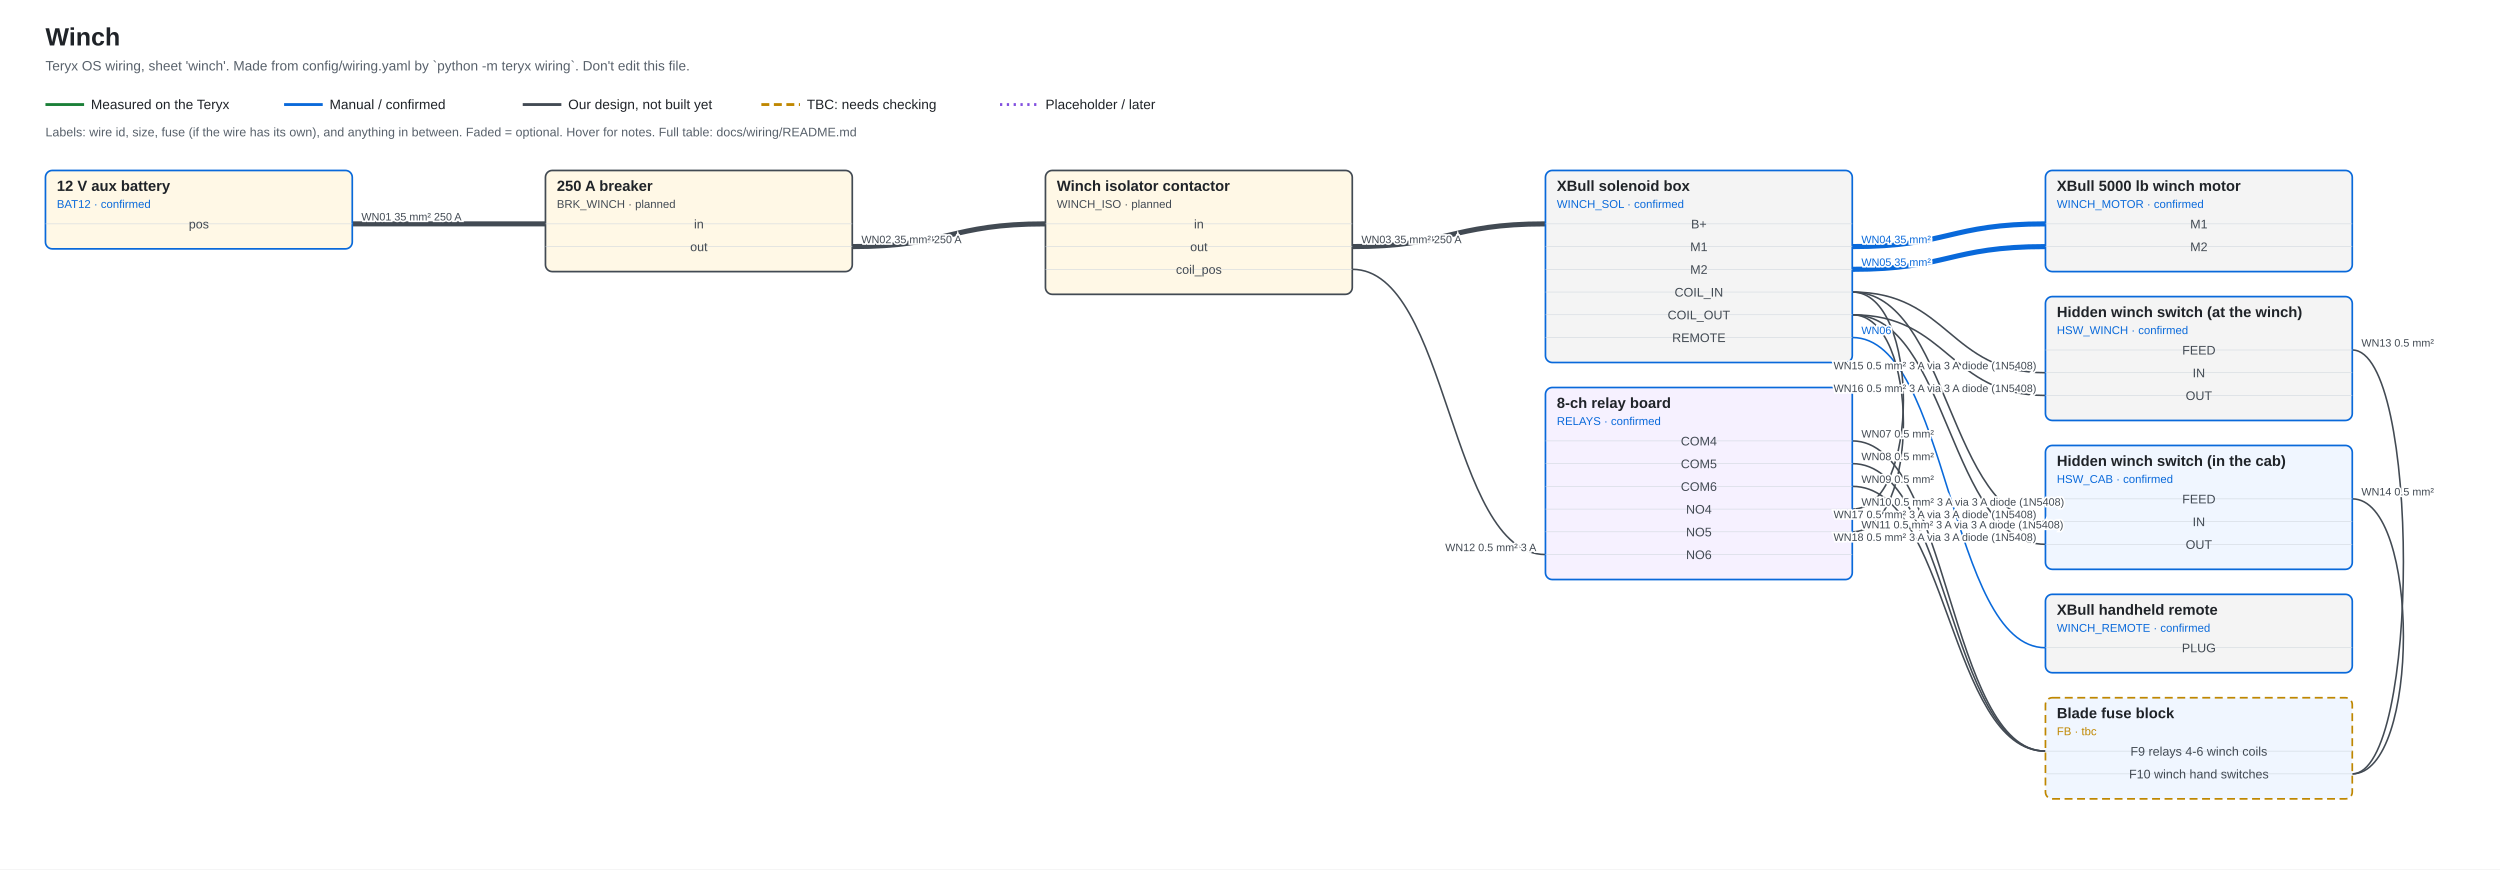
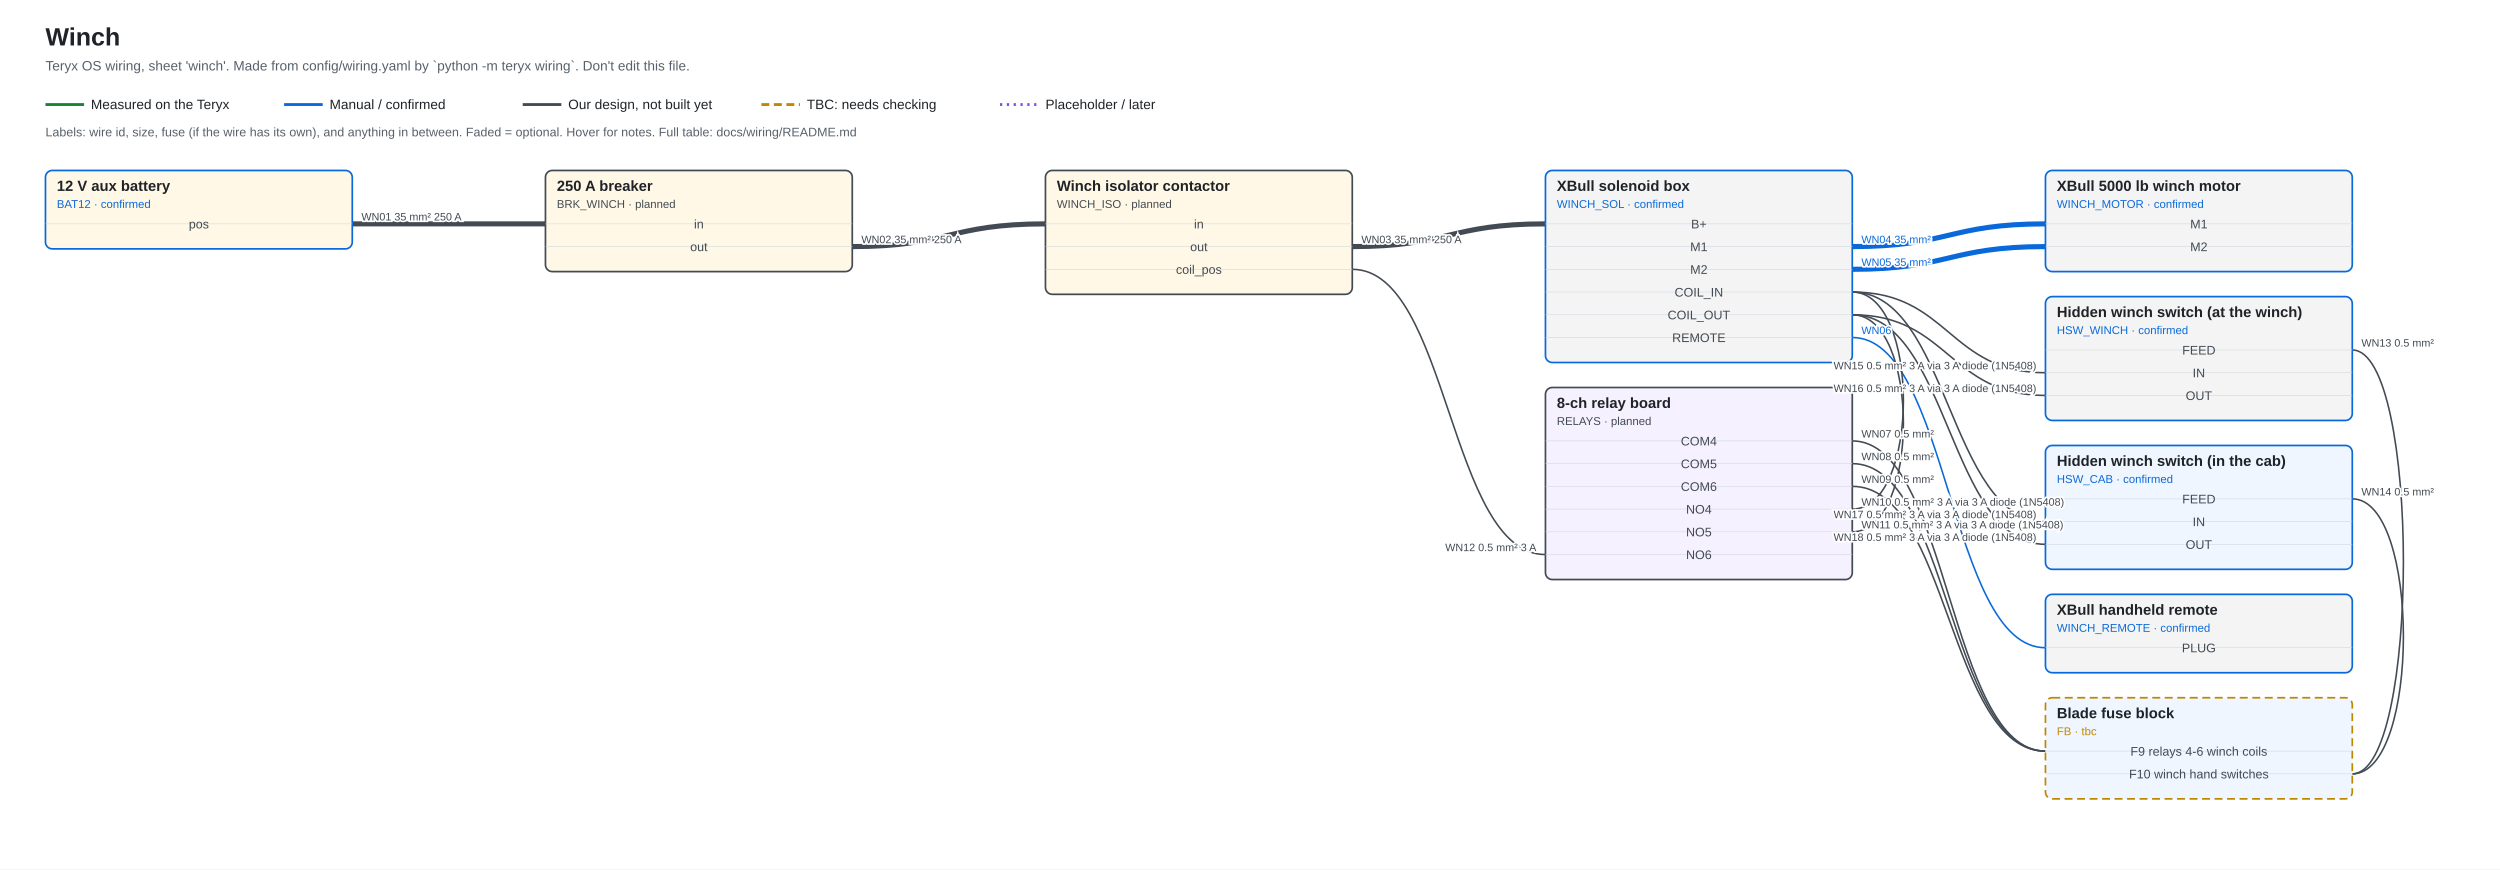
<svg xmlns="http://www.w3.org/2000/svg" viewBox="0 0 2200 765" width="2200" height="765" font-family="Arial, Helvetica, sans-serif" data-sheet="winch">
  <rect width="2200" height="765" fill="#ffffff" />
  <text x="40" y="40" font-size="22" text-anchor="start" font-weight="bold" fill="#1f2328">Winch</text>
  <text x="40" y="62" font-size="12" text-anchor="start" font-weight="normal" fill="#57606a">Teryx OS wiring, sheet 'winch'. Made from config/wiring.yaml by `python -m teryx wiring`. Don't edit this file.</text>
  <line x1="40" y1="92" x2="74" y2="92" stroke="#1a7f37" stroke-width="2.5" />
  <text x="80" y="96" font-size="12" text-anchor="start" font-weight="normal" fill="#1f2328">Measured on the Teryx</text>
  <line x1="250" y1="92" x2="284" y2="92" stroke="#0969da" stroke-width="2.5" />
  <text x="290" y="96" font-size="12" text-anchor="start" font-weight="normal" fill="#1f2328">Manual / confirmed</text>
  <line x1="460" y1="92" x2="494" y2="92" stroke="#424a53" stroke-width="2.5" />
  <text x="500" y="96" font-size="12" text-anchor="start" font-weight="normal" fill="#1f2328">Our design, not built yet</text>
  <line x1="670" y1="92" x2="704" y2="92" stroke="#bf8700" stroke-width="2.5" stroke-dasharray="7 4" />
  <text x="710" y="96" font-size="12" text-anchor="start" font-weight="normal" fill="#1f2328">TBC: needs checking</text>
  <line x1="880" y1="92" x2="914" y2="92" stroke="#8250df" stroke-width="2.5" stroke-dasharray="2 4" />
  <text x="920" y="96" font-size="12" text-anchor="start" font-weight="normal" fill="#1f2328">Placeholder / later</text>
  <text x="40" y="120" font-size="11" text-anchor="start" font-weight="normal" fill="#57606a">Labels: wire id, size, fuse (if the wire has its own), and anything in between. Faded = optional. Hover for notes. Full table: docs/wiring/README.md</text>
  <g data-wire="WN01" data-from="BAT12.pos" data-to="BRK_WINCH.in" data-status="planned">
    <path d="M310,197 C395,197 395,197 480,197" fill="none" stroke="#424a53" stroke-width="4.5" />
  </g>
  <g data-wire="WN02" data-from="BRK_WINCH.out" data-to="WINCH_ISO.in" data-status="planned">
    <path d="M750,217 C835,217 835,197 920,197" fill="none" stroke="#424a53" stroke-width="4.5" />
  </g>
  <g data-wire="WN03" data-from="WINCH_ISO.out" data-to="WINCH_SOL.B+" data-status="planned">
    <path d="M1190,217 C1275,217 1275,197 1360,197" fill="none" stroke="#424a53" stroke-width="4.5" />
  </g>
  <g data-wire="WN04" data-from="WINCH_SOL.M1" data-to="WINCH_MOTOR.M1" data-status="confirmed">
    <path d="M1630,217 C1715,217 1715,197 1800,197" fill="none" stroke="#0969da" stroke-width="4.5" />
  </g>
  <g data-wire="WN05" data-from="WINCH_SOL.M2" data-to="WINCH_MOTOR.M2" data-status="confirmed">
    <path d="M1630,237 C1715,237 1715,217 1800,217" fill="none" stroke="#0969da" stroke-width="4.5" />
  </g>
  <g data-wire="WN06" data-from="WINCH_SOL.REMOTE" data-to="WINCH_REMOTE.PLUG" data-status="confirmed">
    <path d="M1630,297 C1715,297 1715,570 1800,570" fill="none" stroke="#0969da" stroke-width="1.4" />
  </g>
  <g data-wire="WN07" data-from="FB.F9" data-to="RELAYS.COM4" data-status="planned">
    <path d="M1800,661 C1715,661 1715,388 1630,388" fill="none" stroke="#424a53" stroke-width="1.4" />
  </g>
  <g data-wire="WN08" data-from="FB.F9" data-to="RELAYS.COM5" data-status="planned">
    <path d="M1800,661 C1715,661 1715,408 1630,408" fill="none" stroke="#424a53" stroke-width="1.4" />
  </g>
  <g data-wire="WN09" data-from="FB.F9" data-to="RELAYS.COM6" data-status="planned">
    <path d="M1800,661 C1715,661 1715,428 1630,428" fill="none" stroke="#424a53" stroke-width="1.4" />
  </g>
  <g data-wire="WN10" data-from="RELAYS.NO4" data-to="WINCH_SOL.COIL_IN" data-status="planned">
    <path d="M1630,448 C1690,448 1690,257 1630,257" fill="none" stroke="#424a53" stroke-width="1.4" />
  </g>
  <g data-wire="WN11" data-from="RELAYS.NO5" data-to="WINCH_SOL.COIL_OUT" data-status="planned">
    <path d="M1630,468 C1690,468 1690,277 1630,277" fill="none" stroke="#424a53" stroke-width="1.4" />
  </g>
  <g data-wire="WN12" data-from="RELAYS.NO6" data-to="WINCH_ISO.coil_pos" data-status="planned">
    <path d="M1360,488 C1275,488 1275,237 1190,237" fill="none" stroke="#424a53" stroke-width="1.4" />
  </g>
  <g data-wire="WN13" data-from="FB.F10" data-to="HSW_WINCH.FEED" data-status="planned">
    <path d="M2070,681 C2130,681 2130,308 2070,308" fill="none" stroke="#424a53" stroke-width="1.4" />
  </g>
  <g data-wire="WN14" data-from="FB.F10" data-to="HSW_CAB.FEED" data-status="planned">
    <path d="M2070,681 C2130,681 2130,439 2070,439" fill="none" stroke="#424a53" stroke-width="1.4" />
  </g>
  <g data-wire="WN15" data-from="HSW_WINCH.IN" data-to="WINCH_SOL.COIL_IN" data-status="planned">
    <path d="M1800,328 C1715,328 1715,257 1630,257" fill="none" stroke="#424a53" stroke-width="1.4" />
  </g>
  <g data-wire="WN16" data-from="HSW_WINCH.OUT" data-to="WINCH_SOL.COIL_OUT" data-status="planned">
    <path d="M1800,348 C1715,348 1715,277 1630,277" fill="none" stroke="#424a53" stroke-width="1.4" />
  </g>
  <g data-wire="WN17" data-from="HSW_CAB.IN" data-to="WINCH_SOL.COIL_IN" data-status="planned">
    <path d="M1800,459 C1715,459 1715,257 1630,257" fill="none" stroke="#424a53" stroke-width="1.4" />
  </g>
  <g data-wire="WN18" data-from="HSW_CAB.OUT" data-to="WINCH_SOL.COIL_OUT" data-status="planned">
    <path d="M1800,479 C1715,479 1715,277 1630,277" fill="none" stroke="#424a53" stroke-width="1.4" />
  </g>
  <g data-device="BAT12" data-status="confirmed">
    <rect x="40" y="150" width="270" height="69" rx="6" fill="#fff8e6" stroke="#0969da" stroke-width="1.5" />
    <text x="50" y="168" font-size="13" text-anchor="start" font-weight="bold" fill="#1f2328">12 V aux battery</text>
    <text x="50" y="183" font-size="10" text-anchor="start" font-weight="normal" fill="#0969da">BAT12 · confirmed</text>
    <line x1="40" y1="197" x2="310" y2="197" stroke="#d0d7de" stroke-width="0.5" />
    <text x="175" y="201" font-size="11" text-anchor="middle" font-weight="normal" fill="#424a53">pos</text>
  </g>
  <g data-device="BRK_WINCH" data-status="planned">
    <rect x="480" y="150" width="270" height="89" rx="6" fill="#fff8e6" stroke="#424a53" stroke-width="1.5" />
    <text x="490" y="168" font-size="13" text-anchor="start" font-weight="bold" fill="#1f2328">250 A breaker</text>
    <text x="490" y="183" font-size="10" text-anchor="start" font-weight="normal" fill="#424a53">BRK_WINCH · planned</text>
    <line x1="480" y1="197" x2="750" y2="197" stroke="#d0d7de" stroke-width="0.5" />
    <text x="615" y="201" font-size="11" text-anchor="middle" font-weight="normal" fill="#424a53">in</text>
    <line x1="480" y1="217" x2="750" y2="217" stroke="#d0d7de" stroke-width="0.5" />
    <text x="615" y="221" font-size="11" text-anchor="middle" font-weight="normal" fill="#424a53">out</text>
  </g>
  <g data-device="WINCH_ISO" data-status="planned">
    <rect x="920" y="150" width="270" height="109" rx="6" fill="#fff8e6" stroke="#424a53" stroke-width="1.5" />
    <text x="930" y="168" font-size="13" text-anchor="start" font-weight="bold" fill="#1f2328">Winch isolator contactor</text>
    <text x="930" y="183" font-size="10" text-anchor="start" font-weight="normal" fill="#424a53">WINCH_ISO · planned</text>
    <line x1="920" y1="197" x2="1190" y2="197" stroke="#d0d7de" stroke-width="0.5" />
    <text x="1055" y="201" font-size="11" text-anchor="middle" font-weight="normal" fill="#424a53">in</text>
    <line x1="920" y1="217" x2="1190" y2="217" stroke="#d0d7de" stroke-width="0.5" />
    <text x="1055" y="221" font-size="11" text-anchor="middle" font-weight="normal" fill="#424a53">out</text>
    <line x1="920" y1="237" x2="1190" y2="237" stroke="#d0d7de" stroke-width="0.5" />
    <text x="1055" y="241" font-size="11" text-anchor="middle" font-weight="normal" fill="#424a53">coil_pos</text>
  </g>
  <g data-device="WINCH_SOL" data-status="confirmed">
    <rect x="1360" y="150" width="270" height="169" rx="6" fill="#f4f4f4" stroke="#0969da" stroke-width="1.5" />
    <text x="1370" y="168" font-size="13" text-anchor="start" font-weight="bold" fill="#1f2328">XBull solenoid box</text>
    <text x="1370" y="183" font-size="10" text-anchor="start" font-weight="normal" fill="#0969da">WINCH_SOL · confirmed</text>
    <line x1="1360" y1="197" x2="1630" y2="197" stroke="#d0d7de" stroke-width="0.5" />
    <text x="1495" y="201" font-size="11" text-anchor="middle" font-weight="normal" fill="#424a53">B+</text>
    <line x1="1360" y1="217" x2="1630" y2="217" stroke="#d0d7de" stroke-width="0.5" />
    <text x="1495" y="221" font-size="11" text-anchor="middle" font-weight="normal" fill="#424a53">M1</text>
    <line x1="1360" y1="237" x2="1630" y2="237" stroke="#d0d7de" stroke-width="0.5" />
    <text x="1495" y="241" font-size="11" text-anchor="middle" font-weight="normal" fill="#424a53">M2</text>
    <line x1="1360" y1="257" x2="1630" y2="257" stroke="#d0d7de" stroke-width="0.5" />
    <text x="1495" y="261" font-size="11" text-anchor="middle" font-weight="normal" fill="#424a53">COIL_IN</text>
    <line x1="1360" y1="277" x2="1630" y2="277" stroke="#d0d7de" stroke-width="0.5" />
    <text x="1495" y="281" font-size="11" text-anchor="middle" font-weight="normal" fill="#424a53">COIL_OUT</text>
    <line x1="1360" y1="297" x2="1630" y2="297" stroke="#d0d7de" stroke-width="0.5" />
    <text x="1495" y="301" font-size="11" text-anchor="middle" font-weight="normal" fill="#424a53">REMOTE</text>
  </g>
-   <g data-device="RELAYS" data-status="confirmed">
-     <rect x="1360" y="341" width="270" height="169" rx="6" fill="#f6f1ff" stroke="#0969da" stroke-width="1.5" />
+   <g data-device="RELAYS" data-status="planned">
+     <rect x="1360" y="341" width="270" height="169" rx="6" fill="#f6f1ff" stroke="#424a53" stroke-width="1.5" />
    <text x="1370" y="359" font-size="13" text-anchor="start" font-weight="bold" fill="#1f2328">8-ch relay board</text>
-     <text x="1370" y="374" font-size="10" text-anchor="start" font-weight="normal" fill="#0969da">RELAYS · confirmed</text>
+     <text x="1370" y="374" font-size="10" text-anchor="start" font-weight="normal" fill="#424a53">RELAYS · planned</text>
    <line x1="1360" y1="388" x2="1630" y2="388" stroke="#d0d7de" stroke-width="0.5" />
    <text x="1495" y="392" font-size="11" text-anchor="middle" font-weight="normal" fill="#424a53">COM4</text>
    <line x1="1360" y1="408" x2="1630" y2="408" stroke="#d0d7de" stroke-width="0.5" />
    <text x="1495" y="412" font-size="11" text-anchor="middle" font-weight="normal" fill="#424a53">COM5</text>
    <line x1="1360" y1="428" x2="1630" y2="428" stroke="#d0d7de" stroke-width="0.5" />
    <text x="1495" y="432" font-size="11" text-anchor="middle" font-weight="normal" fill="#424a53">COM6</text>
    <line x1="1360" y1="448" x2="1630" y2="448" stroke="#d0d7de" stroke-width="0.5" />
    <text x="1495" y="452" font-size="11" text-anchor="middle" font-weight="normal" fill="#424a53">NO4</text>
    <line x1="1360" y1="468" x2="1630" y2="468" stroke="#d0d7de" stroke-width="0.5" />
    <text x="1495" y="472" font-size="11" text-anchor="middle" font-weight="normal" fill="#424a53">NO5</text>
    <line x1="1360" y1="488" x2="1630" y2="488" stroke="#d0d7de" stroke-width="0.5" />
    <text x="1495" y="492" font-size="11" text-anchor="middle" font-weight="normal" fill="#424a53">NO6</text>
  </g>
  <g data-device="WINCH_MOTOR" data-status="confirmed">
    <rect x="1800" y="150" width="270" height="89" rx="6" fill="#f4f4f4" stroke="#0969da" stroke-width="1.5" />
    <text x="1810" y="168" font-size="13" text-anchor="start" font-weight="bold" fill="#1f2328">XBull 5000 lb winch motor</text>
    <text x="1810" y="183" font-size="10" text-anchor="start" font-weight="normal" fill="#0969da">WINCH_MOTOR · confirmed</text>
    <line x1="1800" y1="197" x2="2070" y2="197" stroke="#d0d7de" stroke-width="0.5" />
    <text x="1935" y="201" font-size="11" text-anchor="middle" font-weight="normal" fill="#424a53">M1</text>
    <line x1="1800" y1="217" x2="2070" y2="217" stroke="#d0d7de" stroke-width="0.5" />
    <text x="1935" y="221" font-size="11" text-anchor="middle" font-weight="normal" fill="#424a53">M2</text>
  </g>
  <g data-device="HSW_WINCH" data-status="confirmed">
    <rect x="1800" y="261" width="270" height="109" rx="6" fill="#f4f4f4" stroke="#0969da" stroke-width="1.5" />
    <text x="1810" y="279" font-size="13" text-anchor="start" font-weight="bold" fill="#1f2328">Hidden winch switch (at the winch)</text>
    <text x="1810" y="294" font-size="10" text-anchor="start" font-weight="normal" fill="#0969da">HSW_WINCH · confirmed</text>
    <line x1="1800" y1="308" x2="2070" y2="308" stroke="#d0d7de" stroke-width="0.5" />
    <text x="1935" y="312" font-size="11" text-anchor="middle" font-weight="normal" fill="#424a53">FEED</text>
    <line x1="1800" y1="328" x2="2070" y2="328" stroke="#d0d7de" stroke-width="0.5" />
    <text x="1935" y="332" font-size="11" text-anchor="middle" font-weight="normal" fill="#424a53">IN</text>
    <line x1="1800" y1="348" x2="2070" y2="348" stroke="#d0d7de" stroke-width="0.5" />
    <text x="1935" y="352" font-size="11" text-anchor="middle" font-weight="normal" fill="#424a53">OUT</text>
  </g>
  <g data-device="HSW_CAB" data-status="confirmed">
    <rect x="1800" y="392" width="270" height="109" rx="6" fill="#f0f6ff" stroke="#0969da" stroke-width="1.5" />
    <text x="1810" y="410" font-size="13" text-anchor="start" font-weight="bold" fill="#1f2328">Hidden winch switch (in the cab)</text>
    <text x="1810" y="425" font-size="10" text-anchor="start" font-weight="normal" fill="#0969da">HSW_CAB · confirmed</text>
    <line x1="1800" y1="439" x2="2070" y2="439" stroke="#d0d7de" stroke-width="0.5" />
    <text x="1935" y="443" font-size="11" text-anchor="middle" font-weight="normal" fill="#424a53">FEED</text>
    <line x1="1800" y1="459" x2="2070" y2="459" stroke="#d0d7de" stroke-width="0.5" />
    <text x="1935" y="463" font-size="11" text-anchor="middle" font-weight="normal" fill="#424a53">IN</text>
    <line x1="1800" y1="479" x2="2070" y2="479" stroke="#d0d7de" stroke-width="0.5" />
    <text x="1935" y="483" font-size="11" text-anchor="middle" font-weight="normal" fill="#424a53">OUT</text>
  </g>
  <g data-device="WINCH_REMOTE" data-status="confirmed">
    <rect x="1800" y="523" width="270" height="69" rx="6" fill="#f4f4f4" stroke="#0969da" stroke-width="1.5" />
    <text x="1810" y="541" font-size="13" text-anchor="start" font-weight="bold" fill="#1f2328">XBull handheld remote</text>
    <text x="1810" y="556" font-size="10" text-anchor="start" font-weight="normal" fill="#0969da">WINCH_REMOTE · confirmed</text>
    <line x1="1800" y1="570" x2="2070" y2="570" stroke="#d0d7de" stroke-width="0.5" />
    <text x="1935" y="574" font-size="11" text-anchor="middle" font-weight="normal" fill="#424a53">PLUG</text>
  </g>
  <g data-device="FB" data-status="tbc">
    <rect x="1800" y="614" width="270" height="89" rx="6" fill="#f0f6ff" stroke="#bf8700" stroke-width="1.5" stroke-dasharray="7 4" />
    <text x="1810" y="632" font-size="13" text-anchor="start" font-weight="bold" fill="#1f2328">Blade fuse block</text>
    <text x="1810" y="647" font-size="10" text-anchor="start" font-weight="normal" fill="#bf8700">FB · tbc</text>
    <line x1="1800" y1="661" x2="2070" y2="661" stroke="#d0d7de" stroke-width="0.5" />
    <text x="1935" y="665" font-size="11" text-anchor="middle" font-weight="normal" fill="#424a53">F9  relays 4-6 winch coils</text>
    <line x1="1800" y1="681" x2="2070" y2="681" stroke="#d0d7de" stroke-width="0.5" />
    <text x="1935" y="685" font-size="11" text-anchor="middle" font-weight="normal" fill="#424a53">F10  winch hand switches</text>
  </g>
  <text x="318" y="194" font-size="9.5" text-anchor="start" font-weight="normal" fill="#424a53" stroke="#ffffff" stroke-width="3" paint-order="stroke">WN01  35 mm²  250 A</text>
  <text x="758" y="214" font-size="9.5" text-anchor="start" font-weight="normal" fill="#424a53" stroke="#ffffff" stroke-width="3" paint-order="stroke">WN02  35 mm²  250 A</text>
  <text x="1198" y="214" font-size="9.5" text-anchor="start" font-weight="normal" fill="#424a53" stroke="#ffffff" stroke-width="3" paint-order="stroke">WN03  35 mm²  250 A</text>
  <text x="1638" y="214" font-size="9.5" text-anchor="start" font-weight="normal" fill="#0969da" stroke="#ffffff" stroke-width="3" paint-order="stroke">WN04  35 mm²</text>
  <text x="1638" y="234" font-size="9.5" text-anchor="start" font-weight="normal" fill="#0969da" stroke="#ffffff" stroke-width="3" paint-order="stroke">WN05  35 mm²</text>
  <text x="1638" y="294" font-size="9.5" text-anchor="start" font-weight="normal" fill="#0969da" stroke="#ffffff" stroke-width="3" paint-order="stroke">WN06</text>
  <text x="1638" y="385" font-size="9.5" text-anchor="start" font-weight="normal" fill="#424a53" stroke="#ffffff" stroke-width="3" paint-order="stroke">WN07  0.5 mm²</text>
  <text x="1638" y="405" font-size="9.5" text-anchor="start" font-weight="normal" fill="#424a53" stroke="#ffffff" stroke-width="3" paint-order="stroke">WN08  0.5 mm²</text>
  <text x="1638" y="425" font-size="9.5" text-anchor="start" font-weight="normal" fill="#424a53" stroke="#ffffff" stroke-width="3" paint-order="stroke">WN09  0.5 mm²</text>
  <text x="1638" y="445" font-size="9.5" text-anchor="start" font-weight="normal" fill="#424a53" stroke="#ffffff" stroke-width="3" paint-order="stroke">WN10  0.5 mm²  3 A  via 3 A diode (1N5408)</text>
  <text x="1638" y="465" font-size="9.5" text-anchor="start" font-weight="normal" fill="#424a53" stroke="#ffffff" stroke-width="3" paint-order="stroke">WN11  0.5 mm²  3 A  via 3 A diode (1N5408)</text>
  <text x="1352" y="485" font-size="9.5" text-anchor="end" font-weight="normal" fill="#424a53" stroke="#ffffff" stroke-width="3" paint-order="stroke">WN12  0.5 mm²  3 A</text>
  <text x="2078" y="305" font-size="9.5" text-anchor="start" font-weight="normal" fill="#424a53" stroke="#ffffff" stroke-width="3" paint-order="stroke">WN13  0.5 mm²</text>
  <text x="2078" y="436" font-size="9.5" text-anchor="start" font-weight="normal" fill="#424a53" stroke="#ffffff" stroke-width="3" paint-order="stroke">WN14  0.5 mm²</text>
  <text x="1792" y="325" font-size="9.5" text-anchor="end" font-weight="normal" fill="#424a53" stroke="#ffffff" stroke-width="3" paint-order="stroke">WN15  0.5 mm²  3 A  via 3 A diode (1N5408)</text>
  <text x="1792" y="345" font-size="9.5" text-anchor="end" font-weight="normal" fill="#424a53" stroke="#ffffff" stroke-width="3" paint-order="stroke">WN16  0.5 mm²  3 A  via 3 A diode (1N5408)</text>
  <text x="1792" y="456" font-size="9.5" text-anchor="end" font-weight="normal" fill="#424a53" stroke="#ffffff" stroke-width="3" paint-order="stroke">WN17  0.5 mm²  3 A  via 3 A diode (1N5408)</text>
  <text x="1792" y="476" font-size="9.5" text-anchor="end" font-weight="normal" fill="#424a53" stroke="#ffffff" stroke-width="3" paint-order="stroke">WN18  0.5 mm²  3 A  via 3 A diode (1N5408)</text>
</svg>
